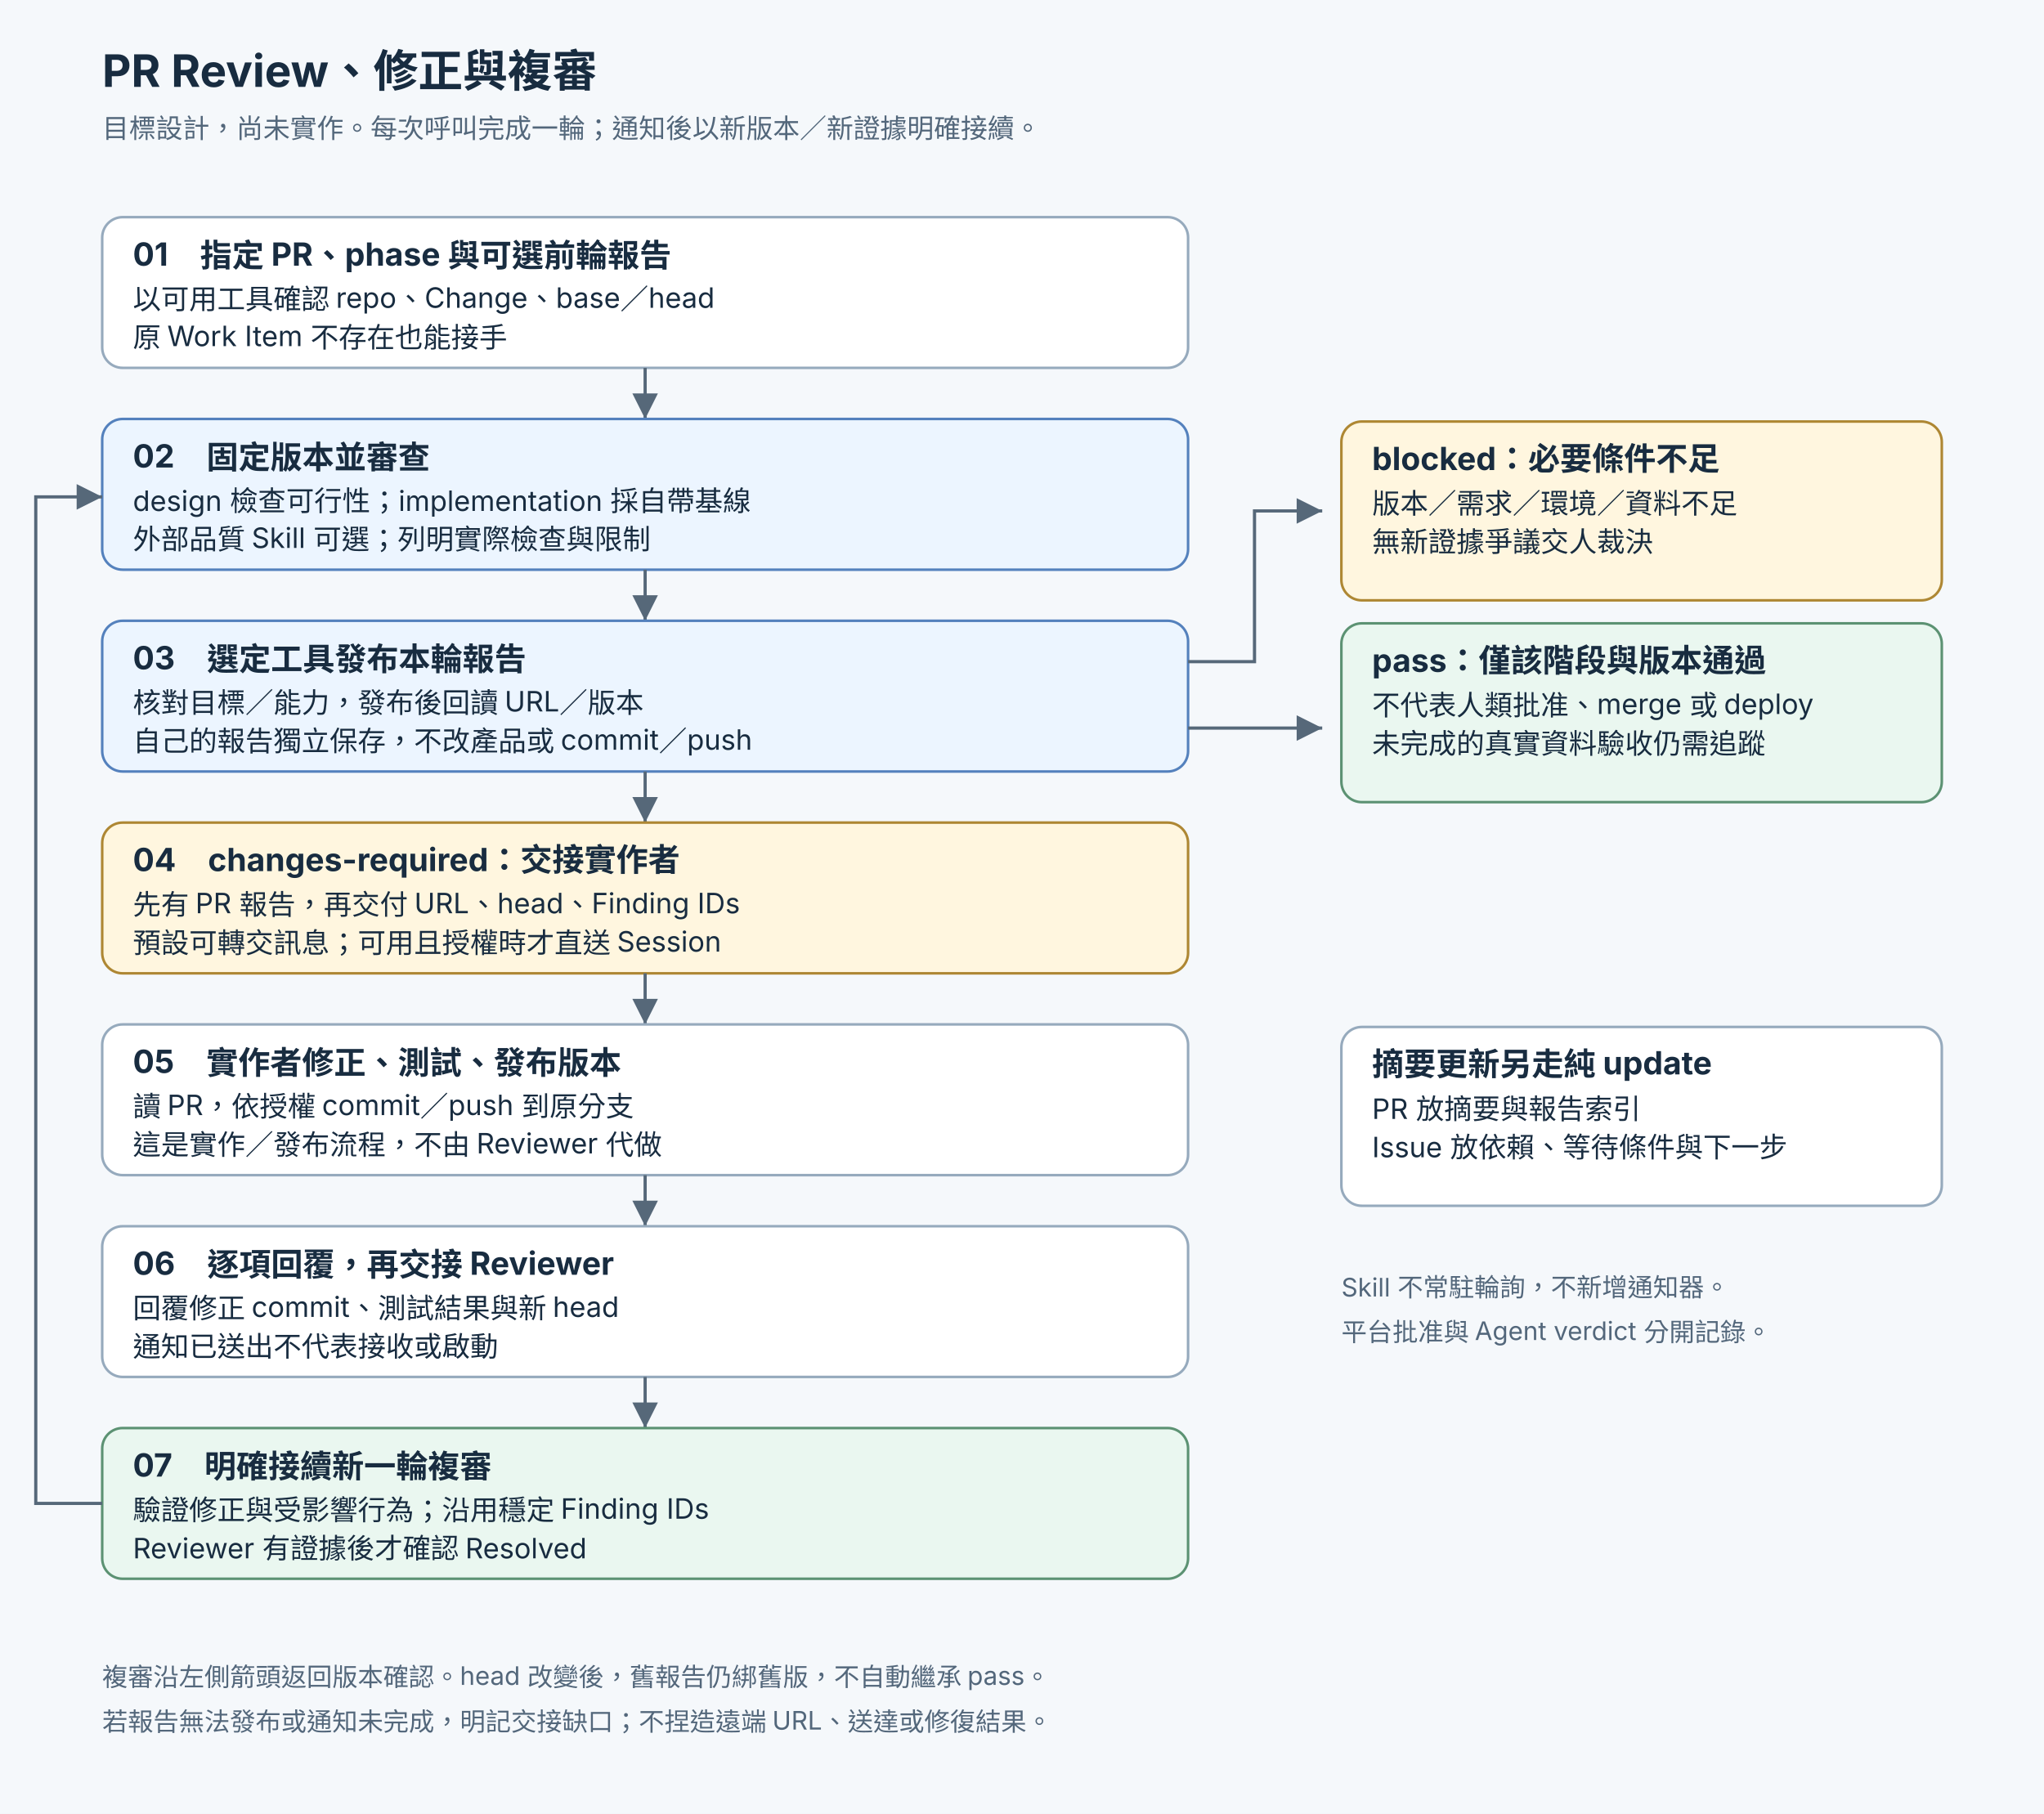
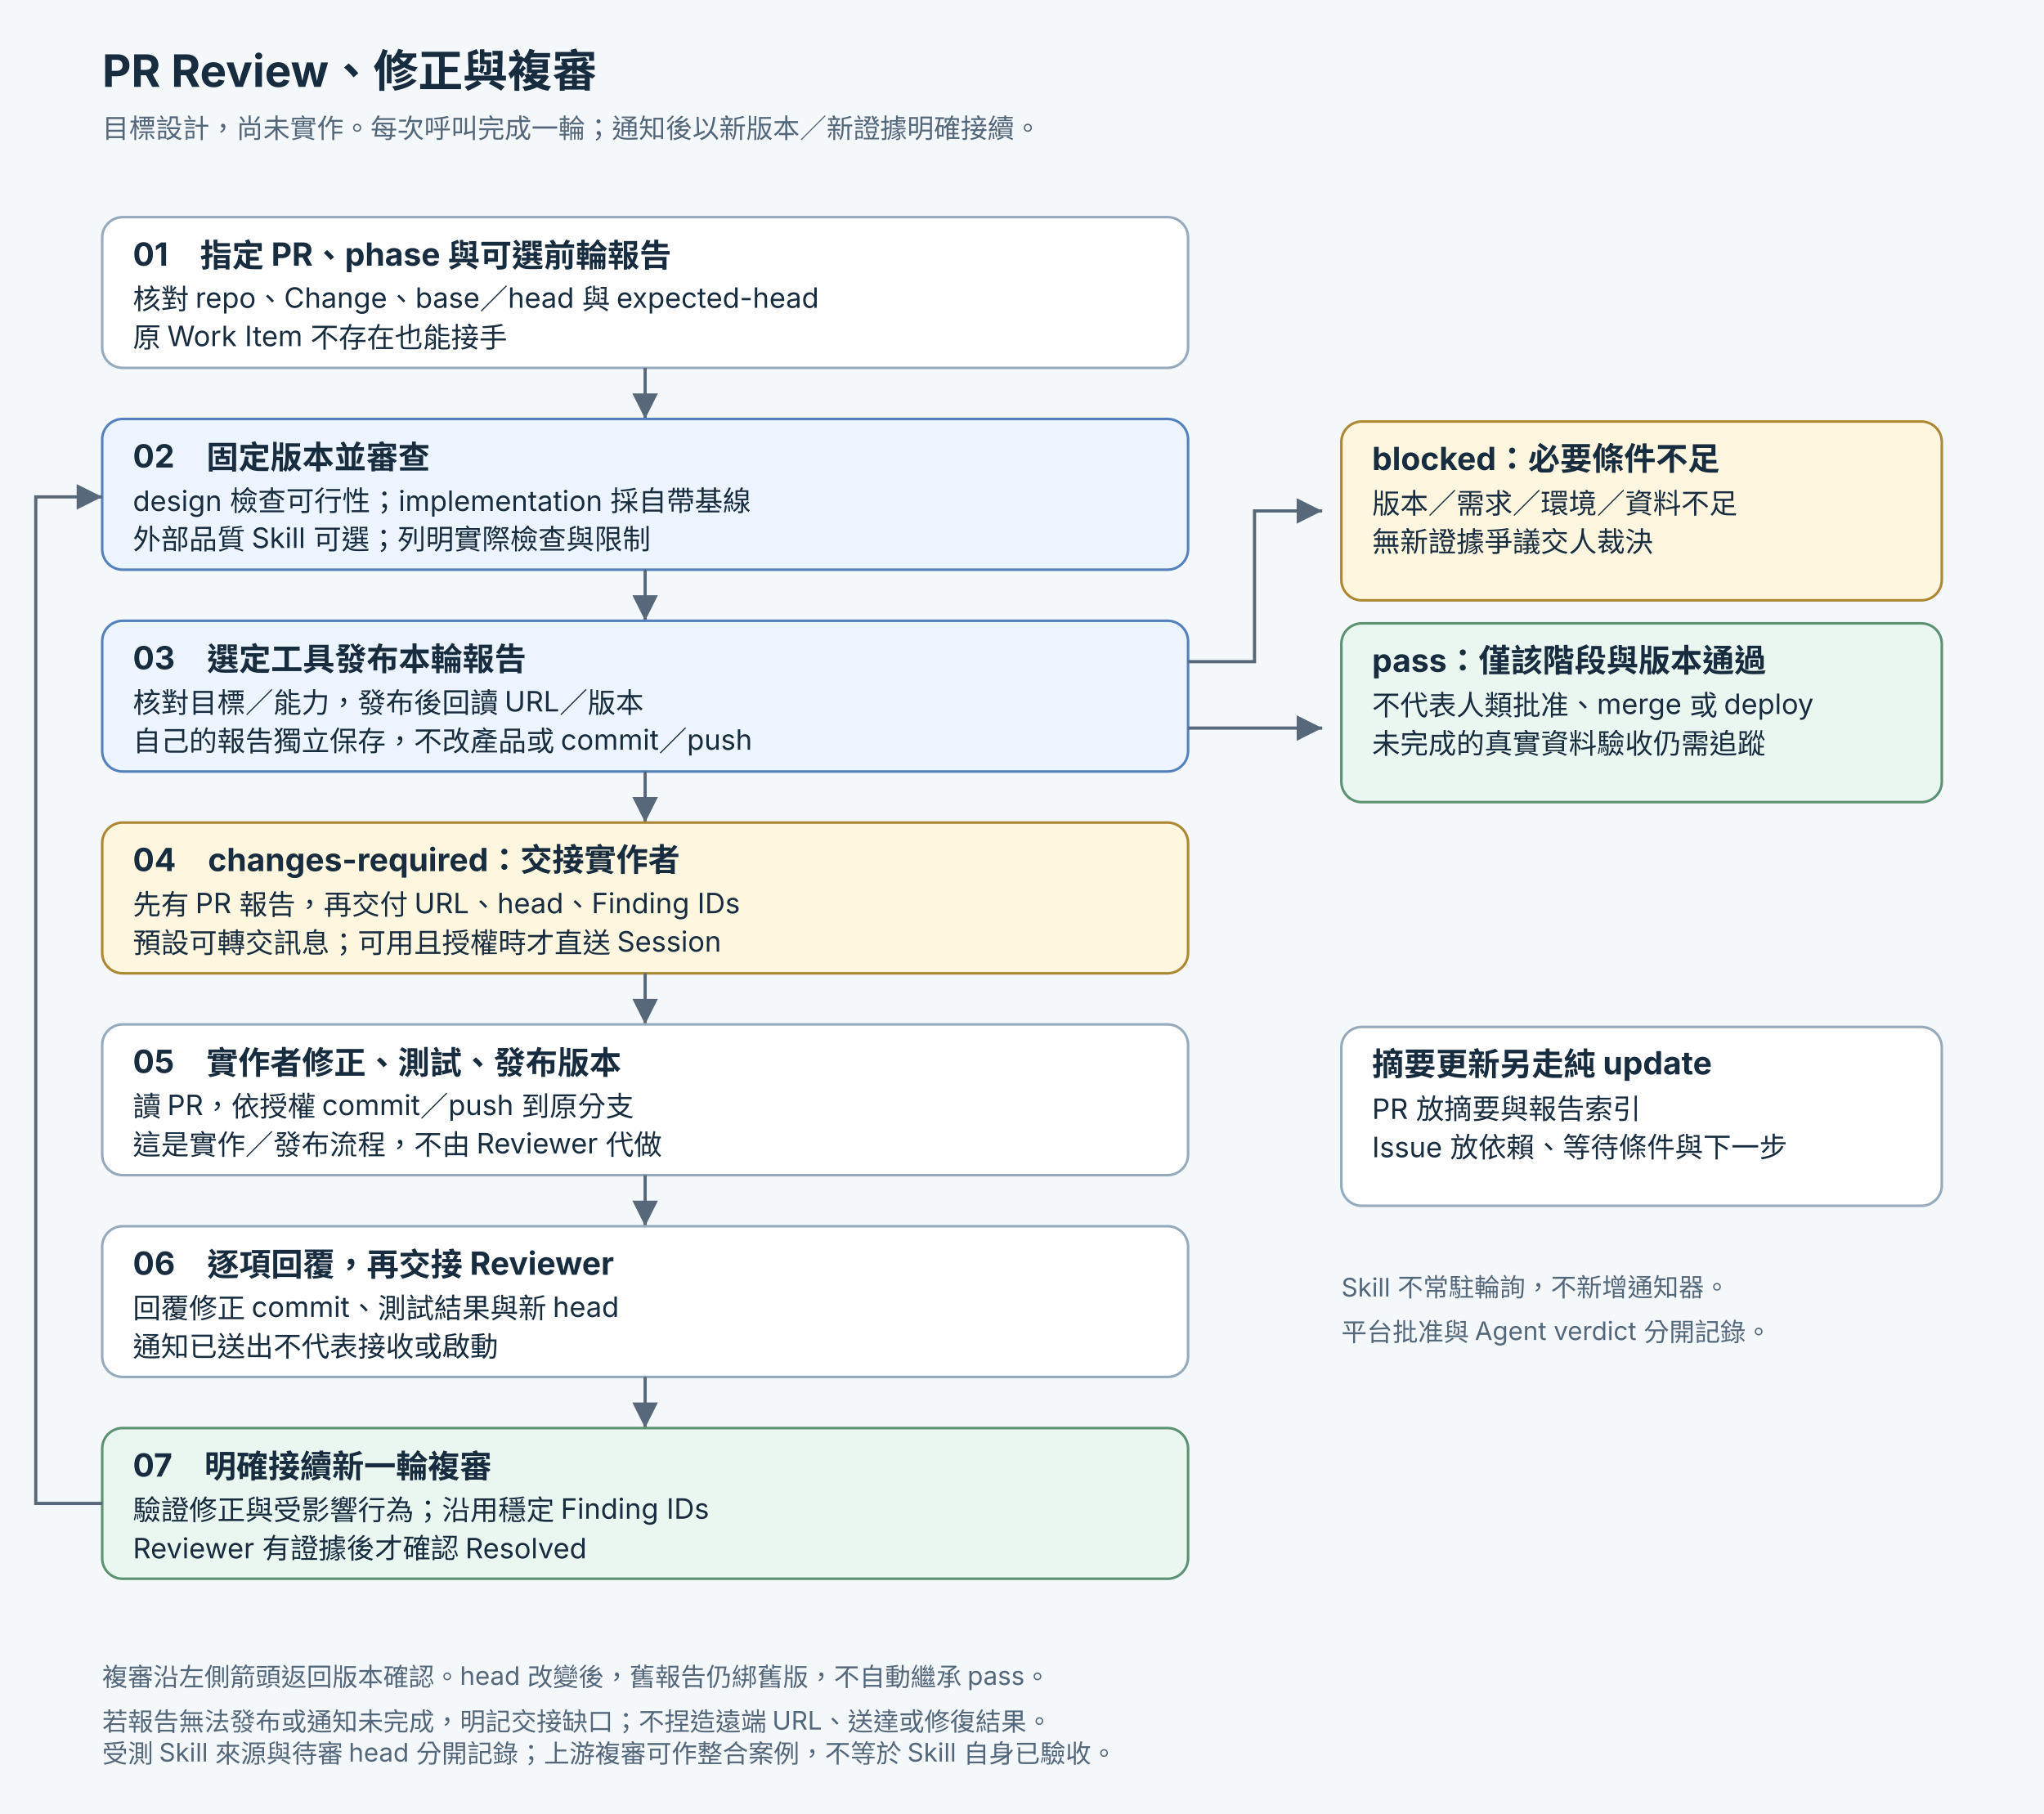
<svg xmlns="http://www.w3.org/2000/svg" width="1600" height="1420" viewBox="0 0 1600 1420" role="img" aria-labelledby="title desc">
  <defs>
    <marker id="arrow" markerWidth="10" markerHeight="10" refX="8" refY="4" orient="auto">
      <path d="M0 0 L8 4 L0 8 Z" fill="#566879" />
    </marker>
  </defs>
  <style>text{font-family:Inter,"PingFang TC","Noto Sans CJK TC",sans-serif;fill:#182c40}.title{font-size:35px;font-weight:700}.sub{font-size:21px;fill:#53677b}.heading{font-size:25px;font-weight:650}.body{font-size:22px}.note{font-size:20px;fill:#53677b}.box{fill:white;stroke:#96aabd;stroke-width:2}.blue{fill:#ecf5ff;stroke:#5481bd;stroke-width:2}.gold{fill:#fff6df;stroke:#ae8733;stroke-width:2}.green{fill:#eaf7f0;stroke:#5c9273;stroke-width:2}.line{fill:none;stroke:#566879;stroke-width:2.5;marker-end:url(#arrow)}.dash{fill:none;stroke:#8194a7;stroke-width:2;stroke-dasharray:7 6}</style>
  <rect width="1600" height="1420" fill="#f5f8fb" />
  <text x="80" y="68" class="title">PR Review、修正與複審</text>
  <text x="80" y="108" class="sub">目標設計，尚未實作。每次呼叫完成一輪；通知後以新版本／新證據明確接續。</text>
  <rect x="80" y="170" width="850" height="118" rx="16" class="box" />
  <text x="104" y="208" class="heading">01　指定 PR、phase 與可選前輪報告</text>
-   <text x="104" y="242" class="body">以可用工具確認 repo、Change、base／head</text>
+   <text x="104" y="242" class="body">核對 repo、Change、base／head 與 expected-head</text>
  <text x="104" y="272" class="body">原 Work Item 不存在也能接手</text>
  <path d="M505 288 V328" class="line" />
  <rect x="80" y="328" width="850" height="118" rx="16" class="blue" />
  <text x="104" y="366" class="heading">02　固定版本並審查</text>
  <text x="104" y="400" class="body">design 檢查可行性；implementation 採自帶基線</text>
  <text x="104" y="430" class="body">外部品質 Skill 可選；列明實際檢查與限制</text>
  <path d="M505 446 V486" class="line" />
  <rect x="80" y="486" width="850" height="118" rx="16" class="blue" />
  <text x="104" y="524" class="heading">03　選定工具發布本輪報告</text>
  <text x="104" y="558" class="body">核對目標／能力，發布後回讀 URL／版本</text>
  <text x="104" y="588" class="body">自己的報告獨立保存，不改產品或 commit／push</text>
  <path d="M505 604 V644" class="line" />
  <rect x="80" y="644" width="850" height="118" rx="16" class="gold" />
  <text x="104" y="682" class="heading">04　changes-required：交接實作者</text>
  <text x="104" y="716" class="body">先有 PR 報告，再交付 URL、head、Finding IDs</text>
  <text x="104" y="746" class="body">預設可轉交訊息；可用且授權時才直送 Session</text>
  <path d="M505 762 V802" class="line" />
  <rect x="80" y="802" width="850" height="118" rx="16" class="box" />
  <text x="104" y="840" class="heading">05　實作者修正、測試、發布版本</text>
  <text x="104" y="874" class="body">讀 PR，依授權 commit／push 到原分支</text>
  <text x="104" y="904" class="body">這是實作／發布流程，不由 Reviewer 代做</text>
  <path d="M505 920 V960" class="line" />
  <rect x="80" y="960" width="850" height="118" rx="16" class="box" />
  <text x="104" y="998" class="heading">06　逐項回覆，再交接 Reviewer</text>
  <text x="104" y="1032" class="body">回覆修正 commit、測試結果與新 head</text>
  <text x="104" y="1062" class="body">通知已送出不代表接收或啟動</text>
  <path d="M505 1078 V1118" class="line" />
  <rect x="80" y="1118" width="850" height="118" rx="16" class="green" />
  <text x="104" y="1156" class="heading">07　明確接續新一輪複審</text>
  <text x="104" y="1190" class="body">驗證修正與受影響行為；沿用穩定 Finding IDs</text>
  <text x="104" y="1220" class="body">Reviewer 有證據後才確認 Resolved</text>
  <rect x="1050" y="330" width="470" height="140" rx="16" class="gold" />
  <text x="1074" y="368" class="heading">blocked：必要條件不足</text>
  <text x="1074" y="402" class="body">版本／需求／環境／資料不足</text>
  <text x="1074" y="432" class="body">無新證據爭議交人裁決</text>
  <rect x="1050" y="488" width="470" height="140" rx="16" class="green" />
  <text x="1074" y="526" class="heading">pass：僅該階段與版本通過</text>
  <text x="1074" y="560" class="body">不代表人類批准、merge 或 deploy</text>
  <text x="1074" y="590" class="body">未完成的真實資料驗收仍需追蹤</text>
  <rect x="1050" y="804" width="470" height="140" rx="16" class="box" />
  <text x="1074" y="842" class="heading">摘要更新另走純 update</text>
  <text x="1074" y="876" class="body">PR 放摘要與報告索引</text>
  <text x="1074" y="906" class="body">Issue 放依賴、等待條件與下一步</text>
  <path d="M930 518 H982 V400 H1035" class="line" />
  <path d="M930 570 H1035" class="line" />
  <path d="M80 1177 H28 V389 H80" class="line" />
  <text x="1050" y="1015" class="note">Skill 不常駐輪詢，不新增通知器。</text>
  <text x="1050" y="1050" class="note">平台批准與 Agent verdict 分開記錄。</text>
  <text x="80" y="1320" class="note">複審沿左側箭頭返回版本確認。head 改變後，舊報告仍綁舊版，不自動繼承 pass。</text>
  <text x="80" y="1355" class="note">若報告無法發布或通知未完成，明記交接缺口；不捏造遠端 URL、送達或修復結果。</text>
+   <text x="80" y="1380" class="note">受測 Skill 來源與待審 head 分開記錄；上游複審可作整合案例，不等於 Skill 自身已驗收。</text>
</svg>
